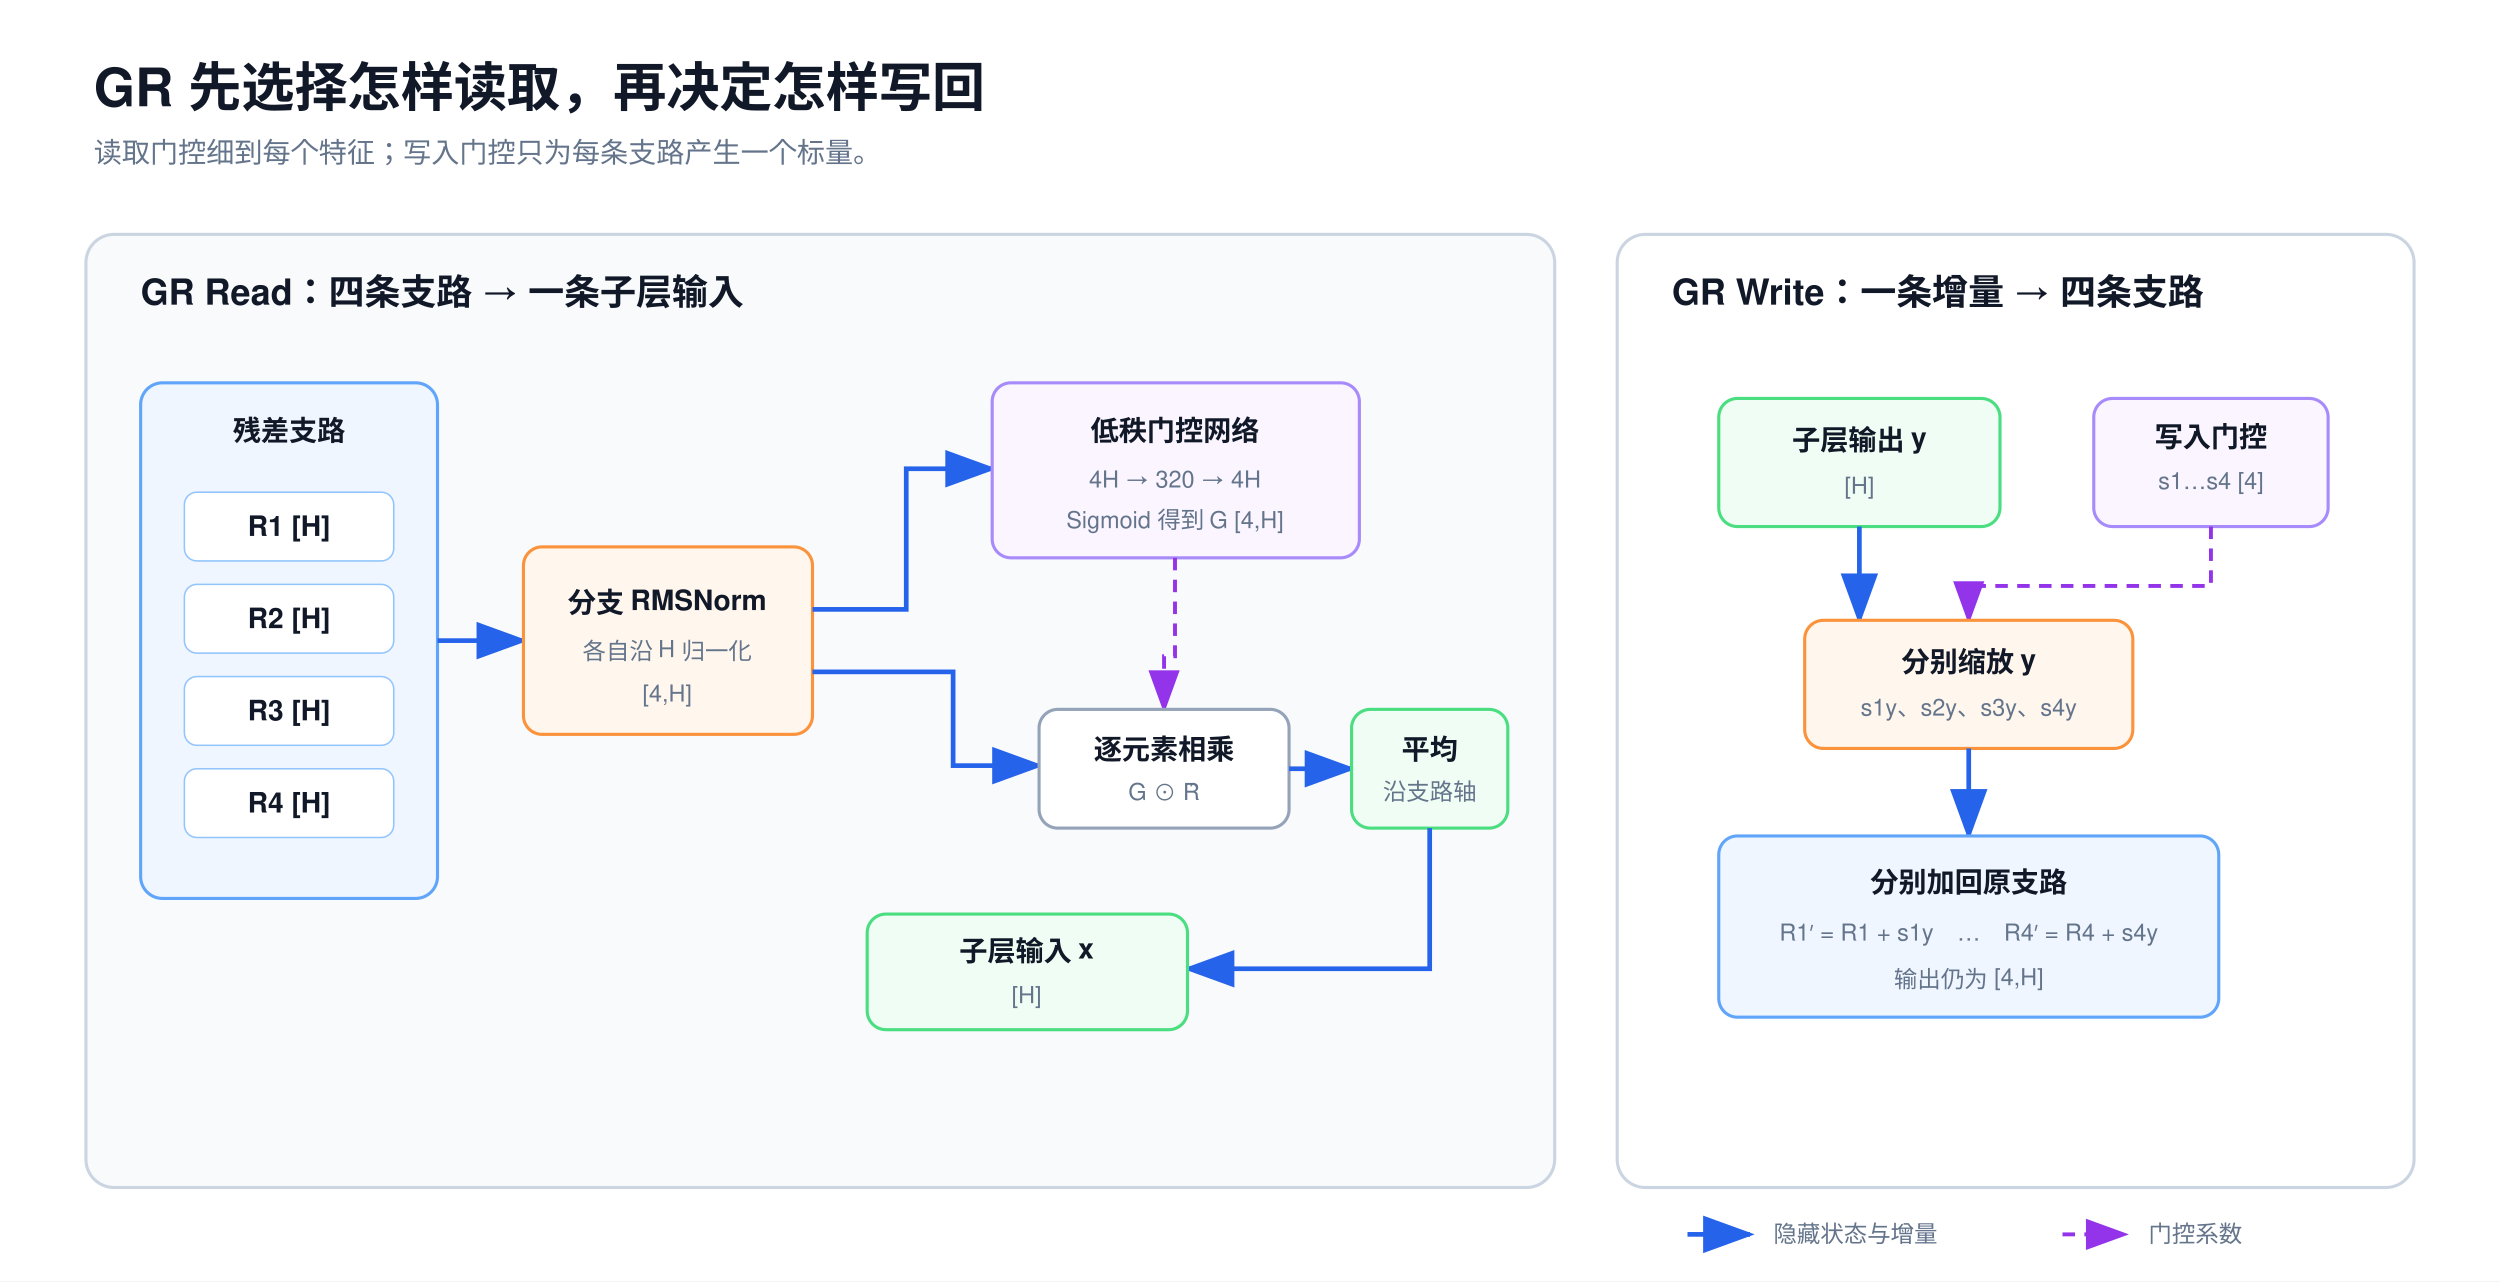
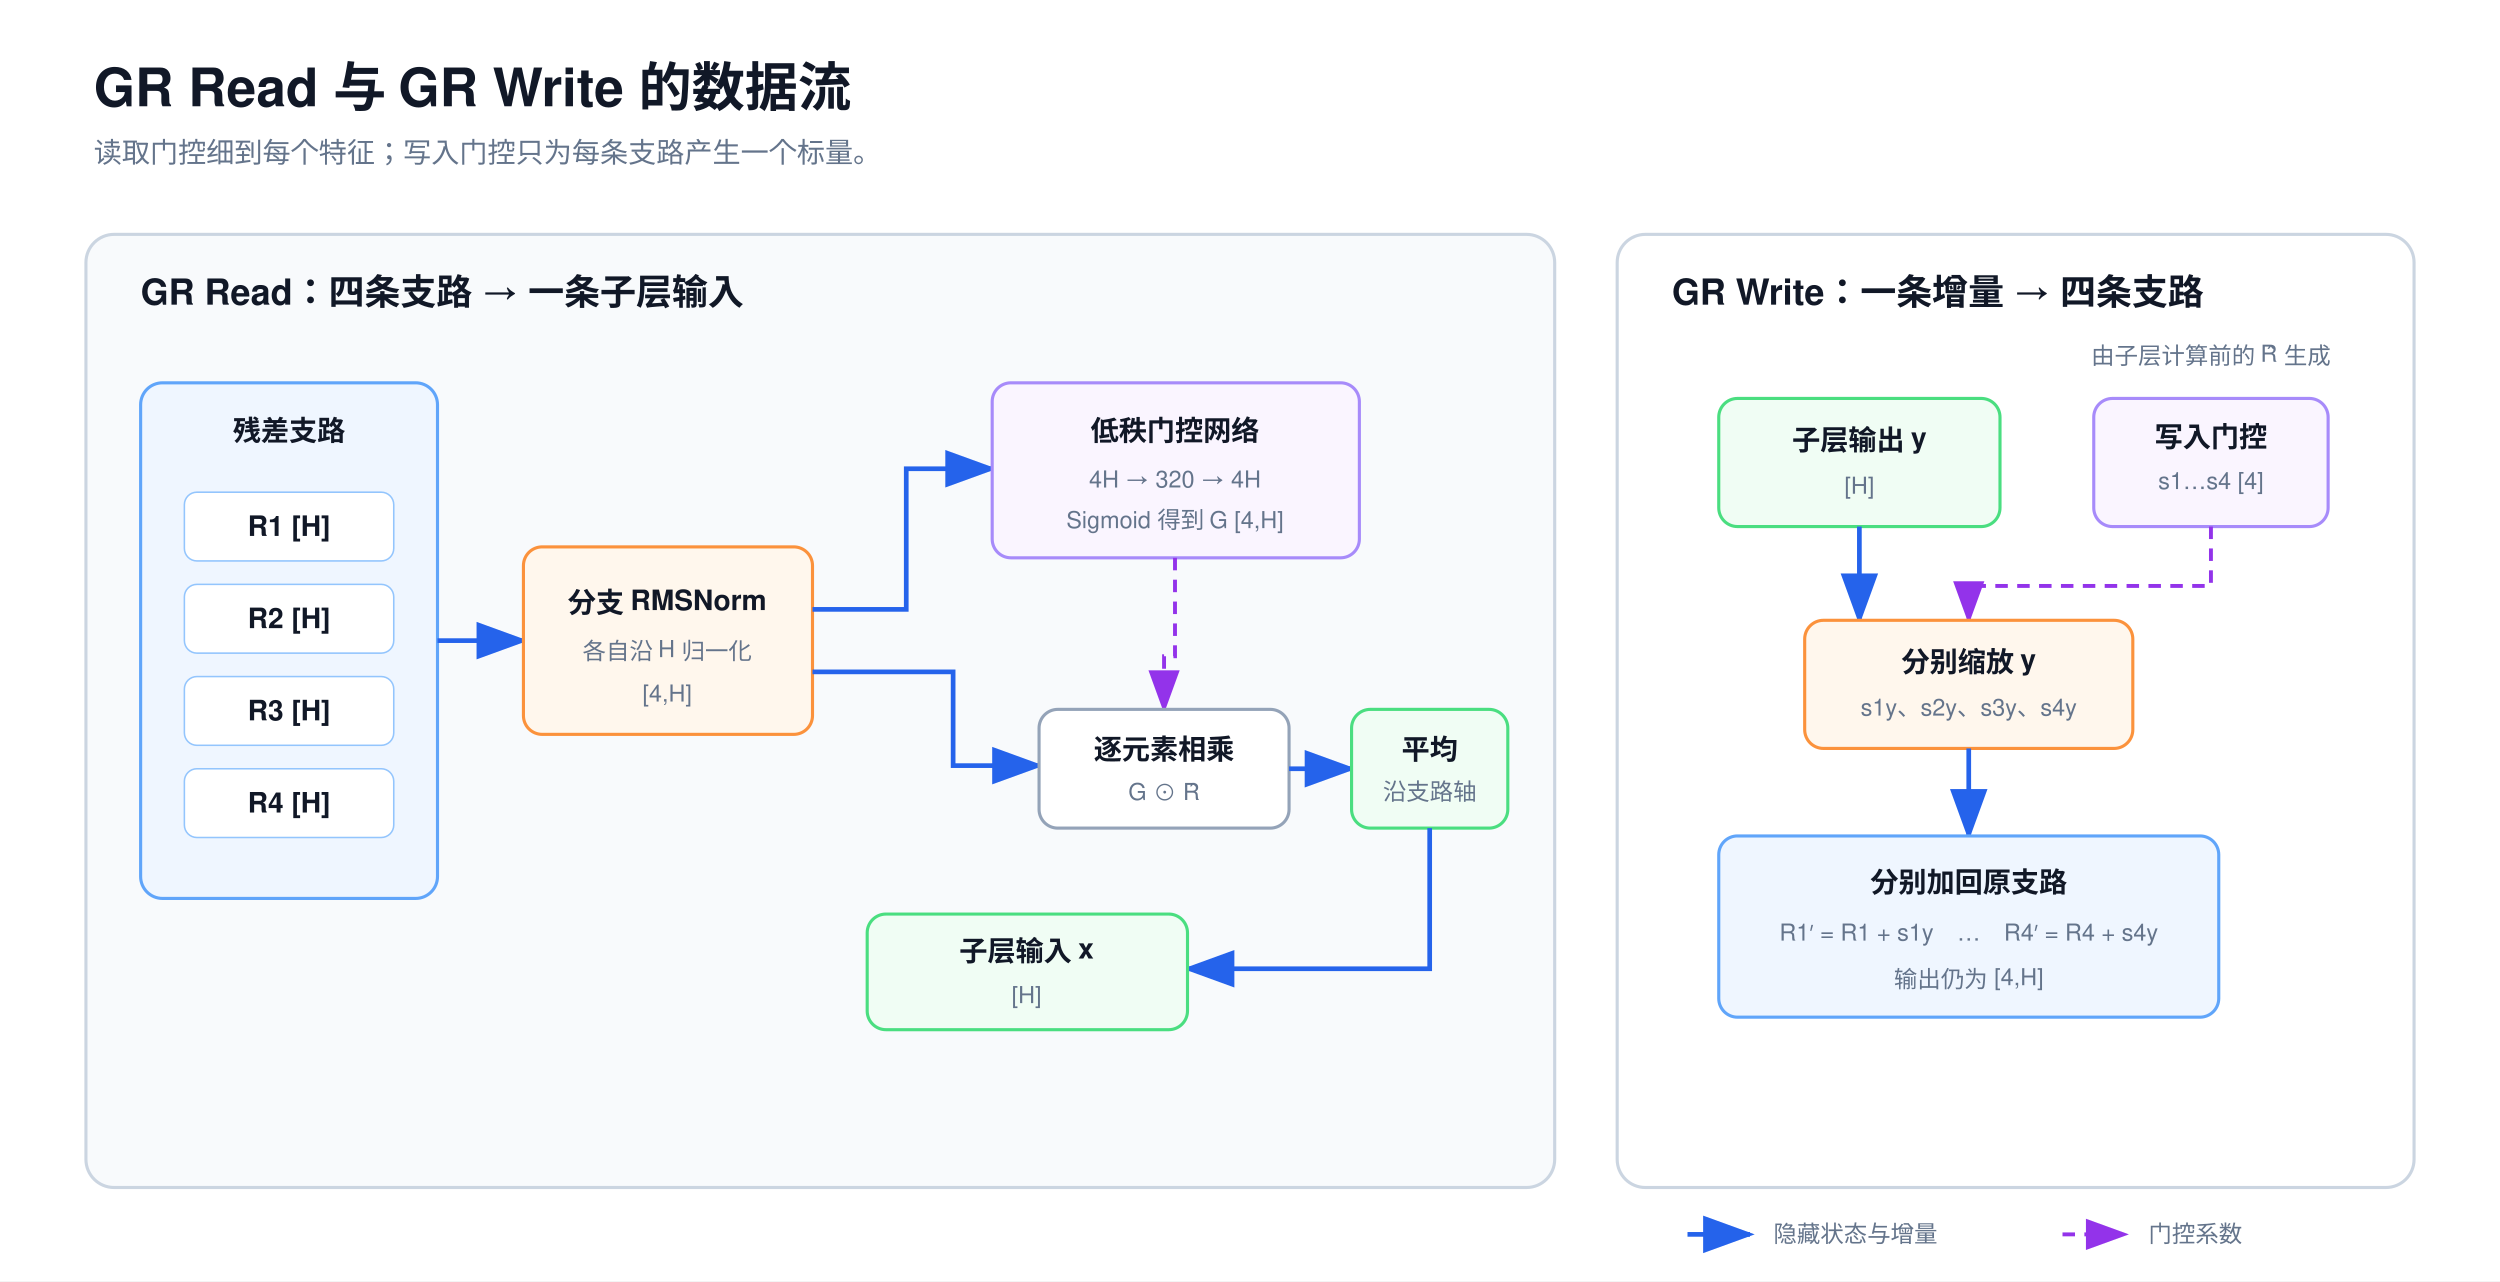
<svg xmlns="http://www.w3.org/2000/svg" viewBox="0 0 1600 820" width="1600" height="820" role="img" aria-labelledby="title desc">
  <style>
    text { font-family: 'Helvetica Neue', Helvetica, Arial, 'PingFang SC', 'Microsoft YaHei', sans-serif; fill: #111827; }
    .title { font-size: 34px; font-weight: 700; }
    .subtitle { font-size: 18px; fill: #64748b; }
    .panel-title { font-size: 23px; font-weight: 700; }
    .node-title { font-size: 18px; font-weight: 650; }
    .node-sub { font-size: 15px; fill: #64748b; }
    .arrow { fill: none; stroke: #2563eb; stroke-width: 3; marker-end: url(#arrow-blue); }
    .control { fill: none; stroke: #9333ea; stroke-width: 2.5; stroke-dasharray: 8 6; marker-end: url(#arrow-purple); }
  </style>
  <defs>
    <marker id="arrow-blue" markerWidth="11" markerHeight="8" refX="10" refY="4" orient="auto">
      <polygon points="0 0, 11 4, 0 8" fill="#2563eb" />
    </marker>
    <marker id="arrow-purple" markerWidth="11" markerHeight="8" refX="10" refY="4" orient="auto">
      <polygon points="0 0, 11 4, 0 8" fill="#9333ea" />
    </marker>
  </defs>
  <rect width="1600" height="820" fill="#ffffff" />
-   <text x="60" y="68" class="title">GR 先选择怎样读取，再决定怎样写回</text>
+   <text x="60" y="68" class="title">GR Read 与 GR Write 的数据流</text>
  <text x="60" y="104" class="subtitle">读取门控细到每个特征；写入门控只为每条支路产生一个标量。</text>
  <rect x="55" y="150" width="940" height="610" rx="18" fill="#f8fafc" stroke="#cbd5e1" stroke-width="2" />
  <text x="90" y="195" class="panel-title">GR Read：四条支路 → 一条子层输入</text>
  <rect x="90" y="245" width="190" height="330" rx="14" fill="#eff6ff" stroke="#60a5fa" stroke-width="2" />
  <text x="185" y="282" text-anchor="middle" class="node-title">残差支路</text>
  <rect x="118" y="315" width="134" height="44" rx="8" fill="#ffffff" stroke="#93c5fd" />
  <text x="185" y="343" text-anchor="middle" class="node-title">R1 [H]</text>
  <rect x="118" y="374" width="134" height="44" rx="8" fill="#ffffff" stroke="#93c5fd" />
  <text x="185" y="402" text-anchor="middle" class="node-title">R2 [H]</text>
  <rect x="118" y="433" width="134" height="44" rx="8" fill="#ffffff" stroke="#93c5fd" />
  <text x="185" y="461" text-anchor="middle" class="node-title">R3 [H]</text>
  <rect x="118" y="492" width="134" height="44" rx="8" fill="#ffffff" stroke="#93c5fd" />
  <text x="185" y="520" text-anchor="middle" class="node-title">R4 [H]</text>
  <path d="M280 410 H335" class="arrow" />
  <rect x="335" y="350" width="185" height="120" rx="12" fill="#fff7ed" stroke="#fb923c" stroke-width="2" />
  <text x="427" y="392" text-anchor="middle" class="node-title">分支 RMSNorm</text>
  <text x="427" y="422" text-anchor="middle" class="node-sub">各自沿 H 归一化</text>
  <text x="427" y="449" text-anchor="middle" class="node-sub">[4,H]</text>
  <path d="M520 390 H580 V300 H635" class="arrow" />
  <rect x="635" y="245" width="235" height="112" rx="12" fill="#faf5ff" stroke="#a78bfa" stroke-width="2" />
  <text x="752" y="282" text-anchor="middle" class="node-title">低秩门控网络</text>
  <text x="752" y="312" text-anchor="middle" class="node-sub">4H → 320 → 4H</text>
  <text x="752" y="338" text-anchor="middle" class="node-sub">Sigmoid 得到 G [4,H]</text>
  <path d="M520 430 H610 V490 H665" class="arrow" />
  <path d="M752 357 V420 H745 V454" class="control" />
  <rect x="665" y="454" width="160" height="76" rx="12" fill="#ffffff" stroke="#94a3b8" stroke-width="2" />
  <text x="745" y="486" text-anchor="middle" class="node-title">逐元素相乘</text>
  <text x="745" y="512" text-anchor="middle" class="node-sub">G ⊙ R̂</text>
  <path d="M825 492 H865" class="arrow" />
  <rect x="865" y="454" width="100" height="76" rx="12" fill="#f0fdf4" stroke="#4ade80" stroke-width="2" />
  <text x="915" y="486" text-anchor="middle" class="node-title">平均</text>
  <text x="915" y="512" text-anchor="middle" class="node-sub">沿支路轴</text>
  <path d="M915 530 V620 H760" class="arrow" />
  <rect x="555" y="585" width="205" height="74" rx="12" fill="#f0fdf4" stroke="#4ade80" stroke-width="2" />
  <text x="657" y="615" text-anchor="middle" class="node-title">子层输入 x</text>
  <text x="657" y="642" text-anchor="middle" class="node-sub">[H]</text>
  <rect x="1035" y="150" width="510" height="610" rx="18" fill="#ffffff" stroke="#cbd5e1" stroke-width="2" />
  <text x="1070" y="195" class="panel-title">GR Write：一条增量 → 四条支路</text>
  <rect x="1100" y="255" width="180" height="82" rx="12" fill="#f0fdf4" stroke="#4ade80" stroke-width="2" />
  <text x="1190" y="288" text-anchor="middle" class="node-title">子层输出 y</text>
  <text x="1190" y="316" text-anchor="middle" class="node-sub">[H]</text>
+   <text x="1415" y="233" text-anchor="middle" class="node-sub">由子层计算前的 R̂ 生成</text>
  <rect x="1340" y="255" width="150" height="82" rx="12" fill="#faf5ff" stroke="#a78bfa" stroke-width="2" />
  <text x="1415" y="286" text-anchor="middle" class="node-title">写入门控</text>
  <text x="1415" y="313" text-anchor="middle" class="node-sub">s1…s4 [4]</text>
  <path d="M1190 337 V397" class="arrow" />
  <path d="M1415 337 V375 H1260 V397" class="control" />
  <rect x="1155" y="397" width="210" height="82" rx="12" fill="#fff7ed" stroke="#fb923c" stroke-width="2" />
  <text x="1260" y="430" text-anchor="middle" class="node-title">分别缩放 y</text>
  <text x="1260" y="458" text-anchor="middle" class="node-sub">s1y、s2y、s3y、s4y</text>
  <path d="M1260 479 V535" class="arrow" />
  <rect x="1100" y="535" width="320" height="116" rx="12" fill="#eff6ff" stroke="#60a5fa" stroke-width="2" />
  <text x="1260" y="571" text-anchor="middle" class="node-title">分别加回原支路</text>
  <text x="1260" y="602" text-anchor="middle" class="node-sub">R1′ = R1 + s1y　…　R4′ = R4 + s4y</text>
  <text x="1260" y="632" text-anchor="middle" class="node-sub">输出仍为 [4,H]</text>
  <line x1="1080" y1="790" x2="1120" y2="790" stroke="#2563eb" stroke-width="3" marker-end="url(#arrow-blue)" />
  <text x="1135" y="795" class="node-sub">隐藏状态与增量</text>
  <line x1="1320" y1="790" x2="1360" y2="790" stroke="#9333ea" stroke-width="2.5" stroke-dasharray="8 6" marker-end="url(#arrow-purple)" />
  <text x="1375" y="795" class="node-sub">门控系数</text>
</svg>
